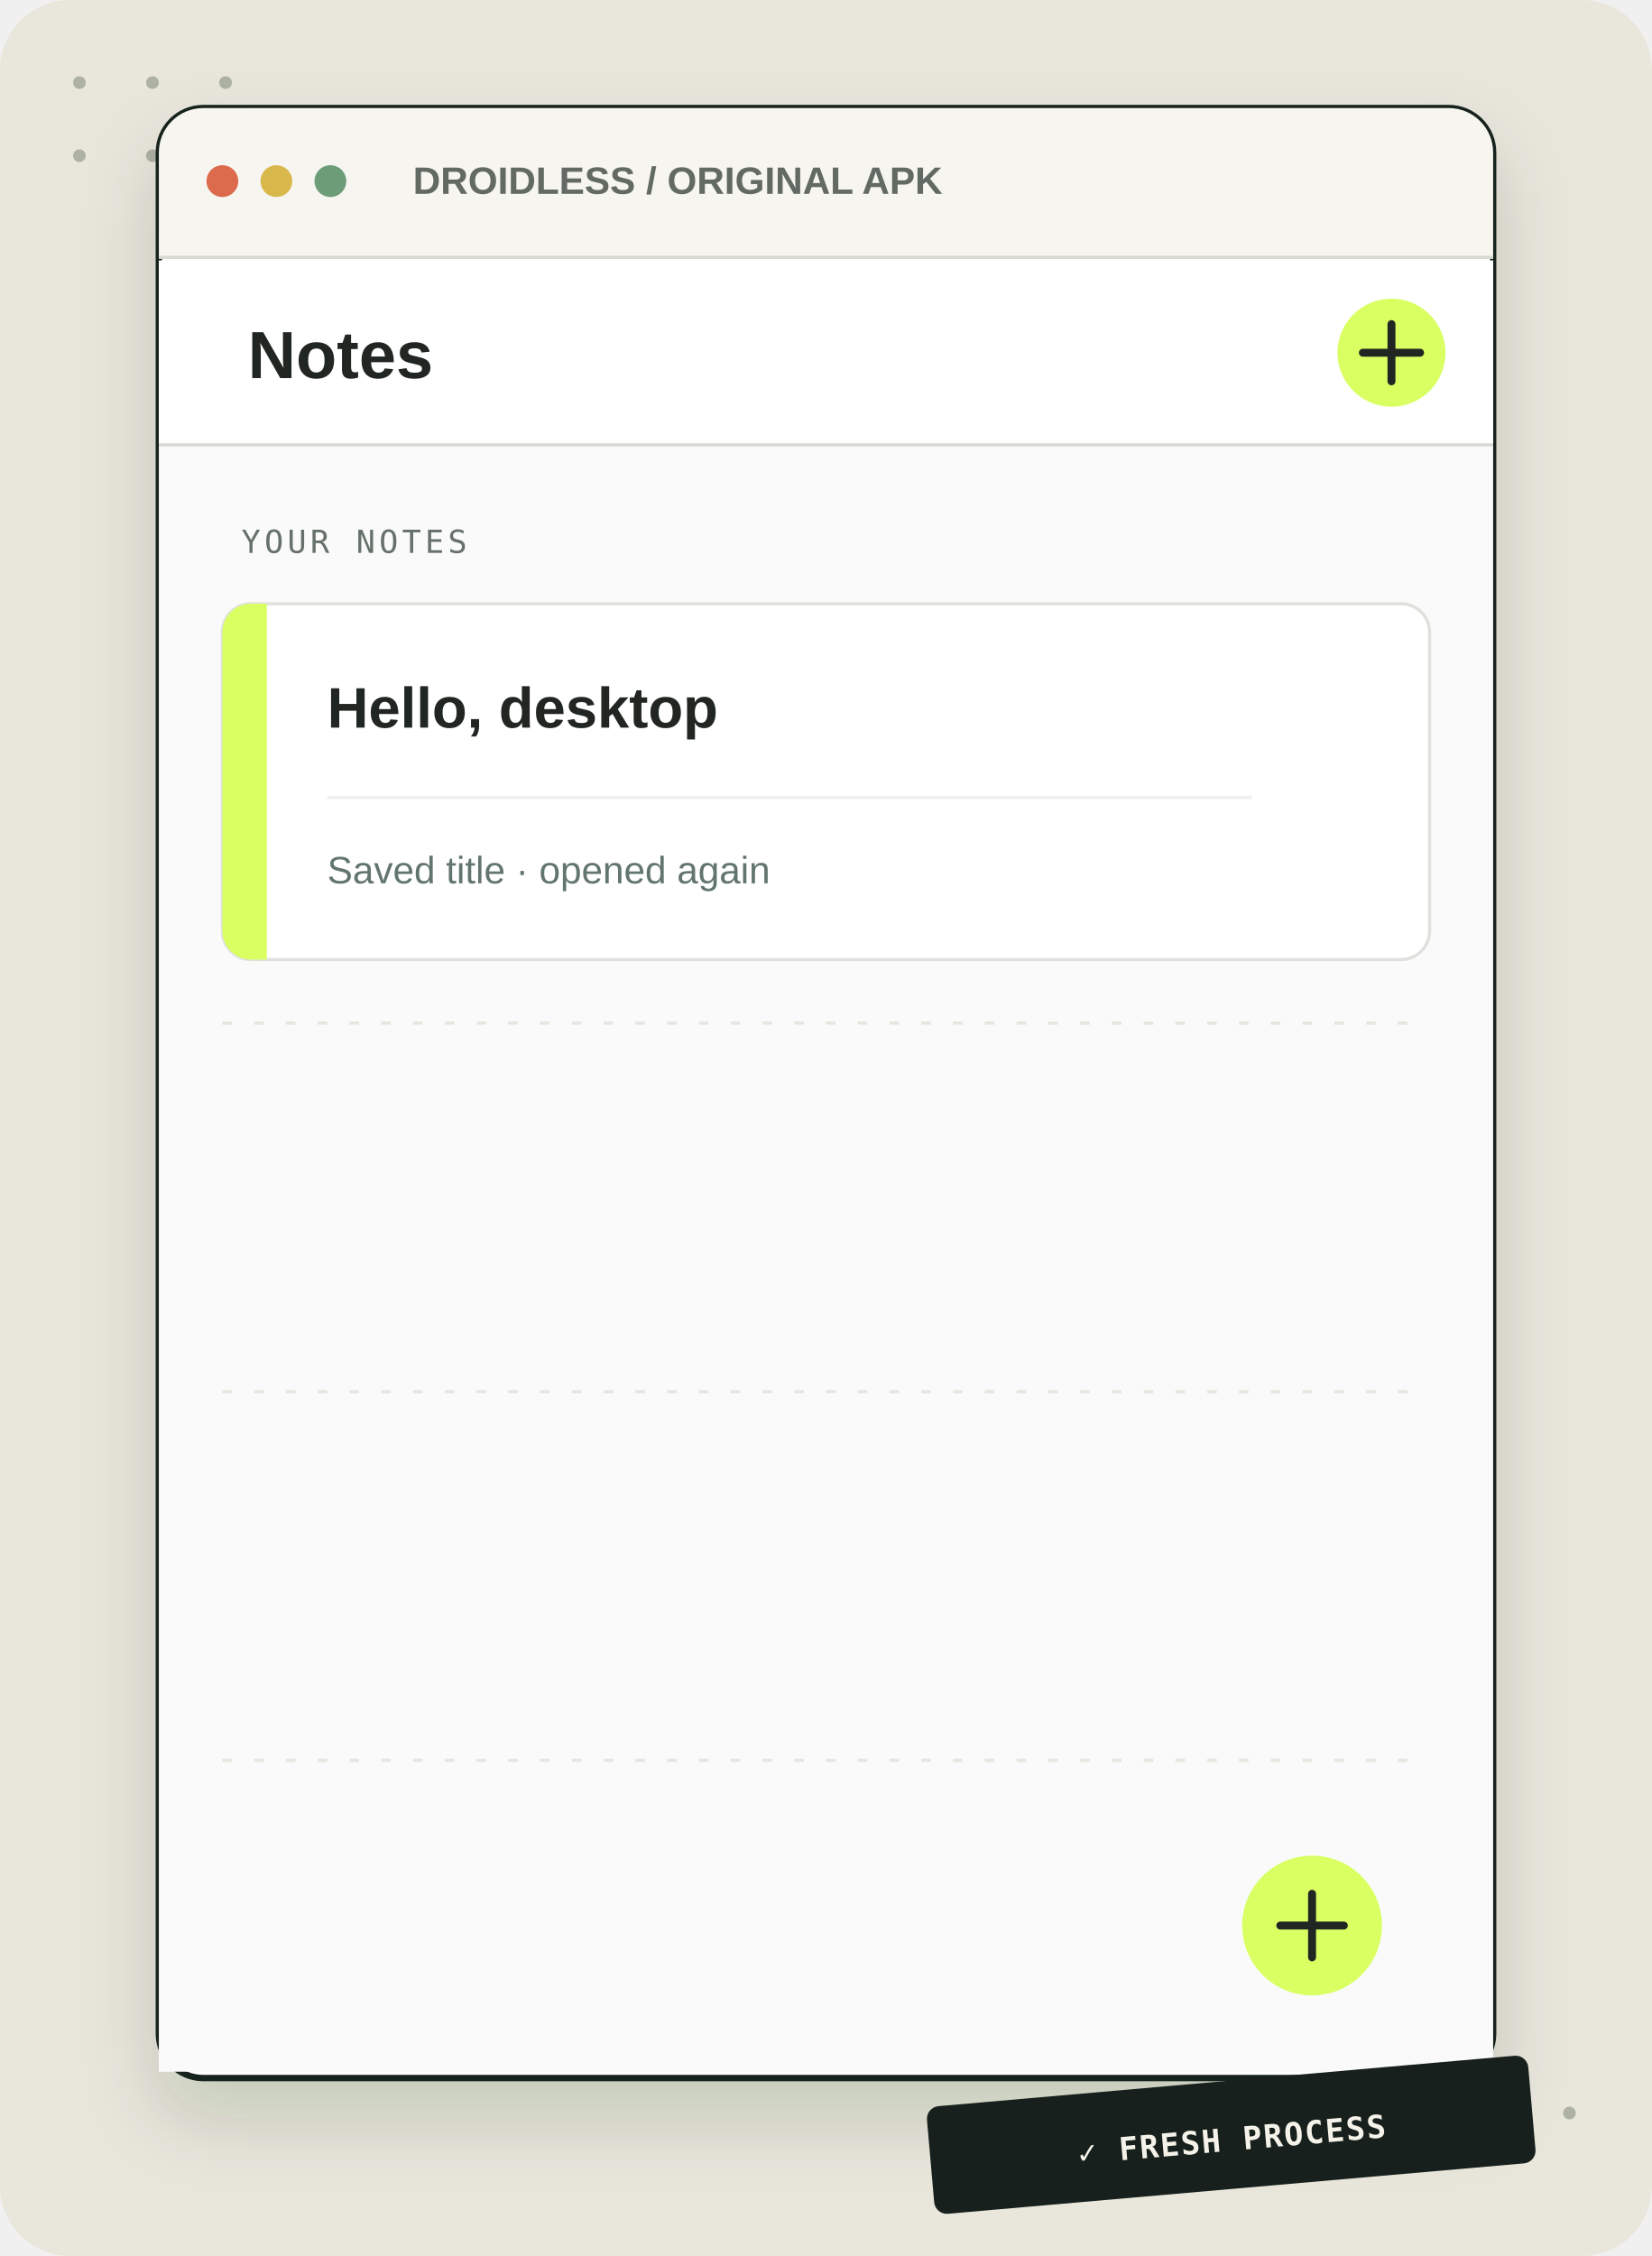
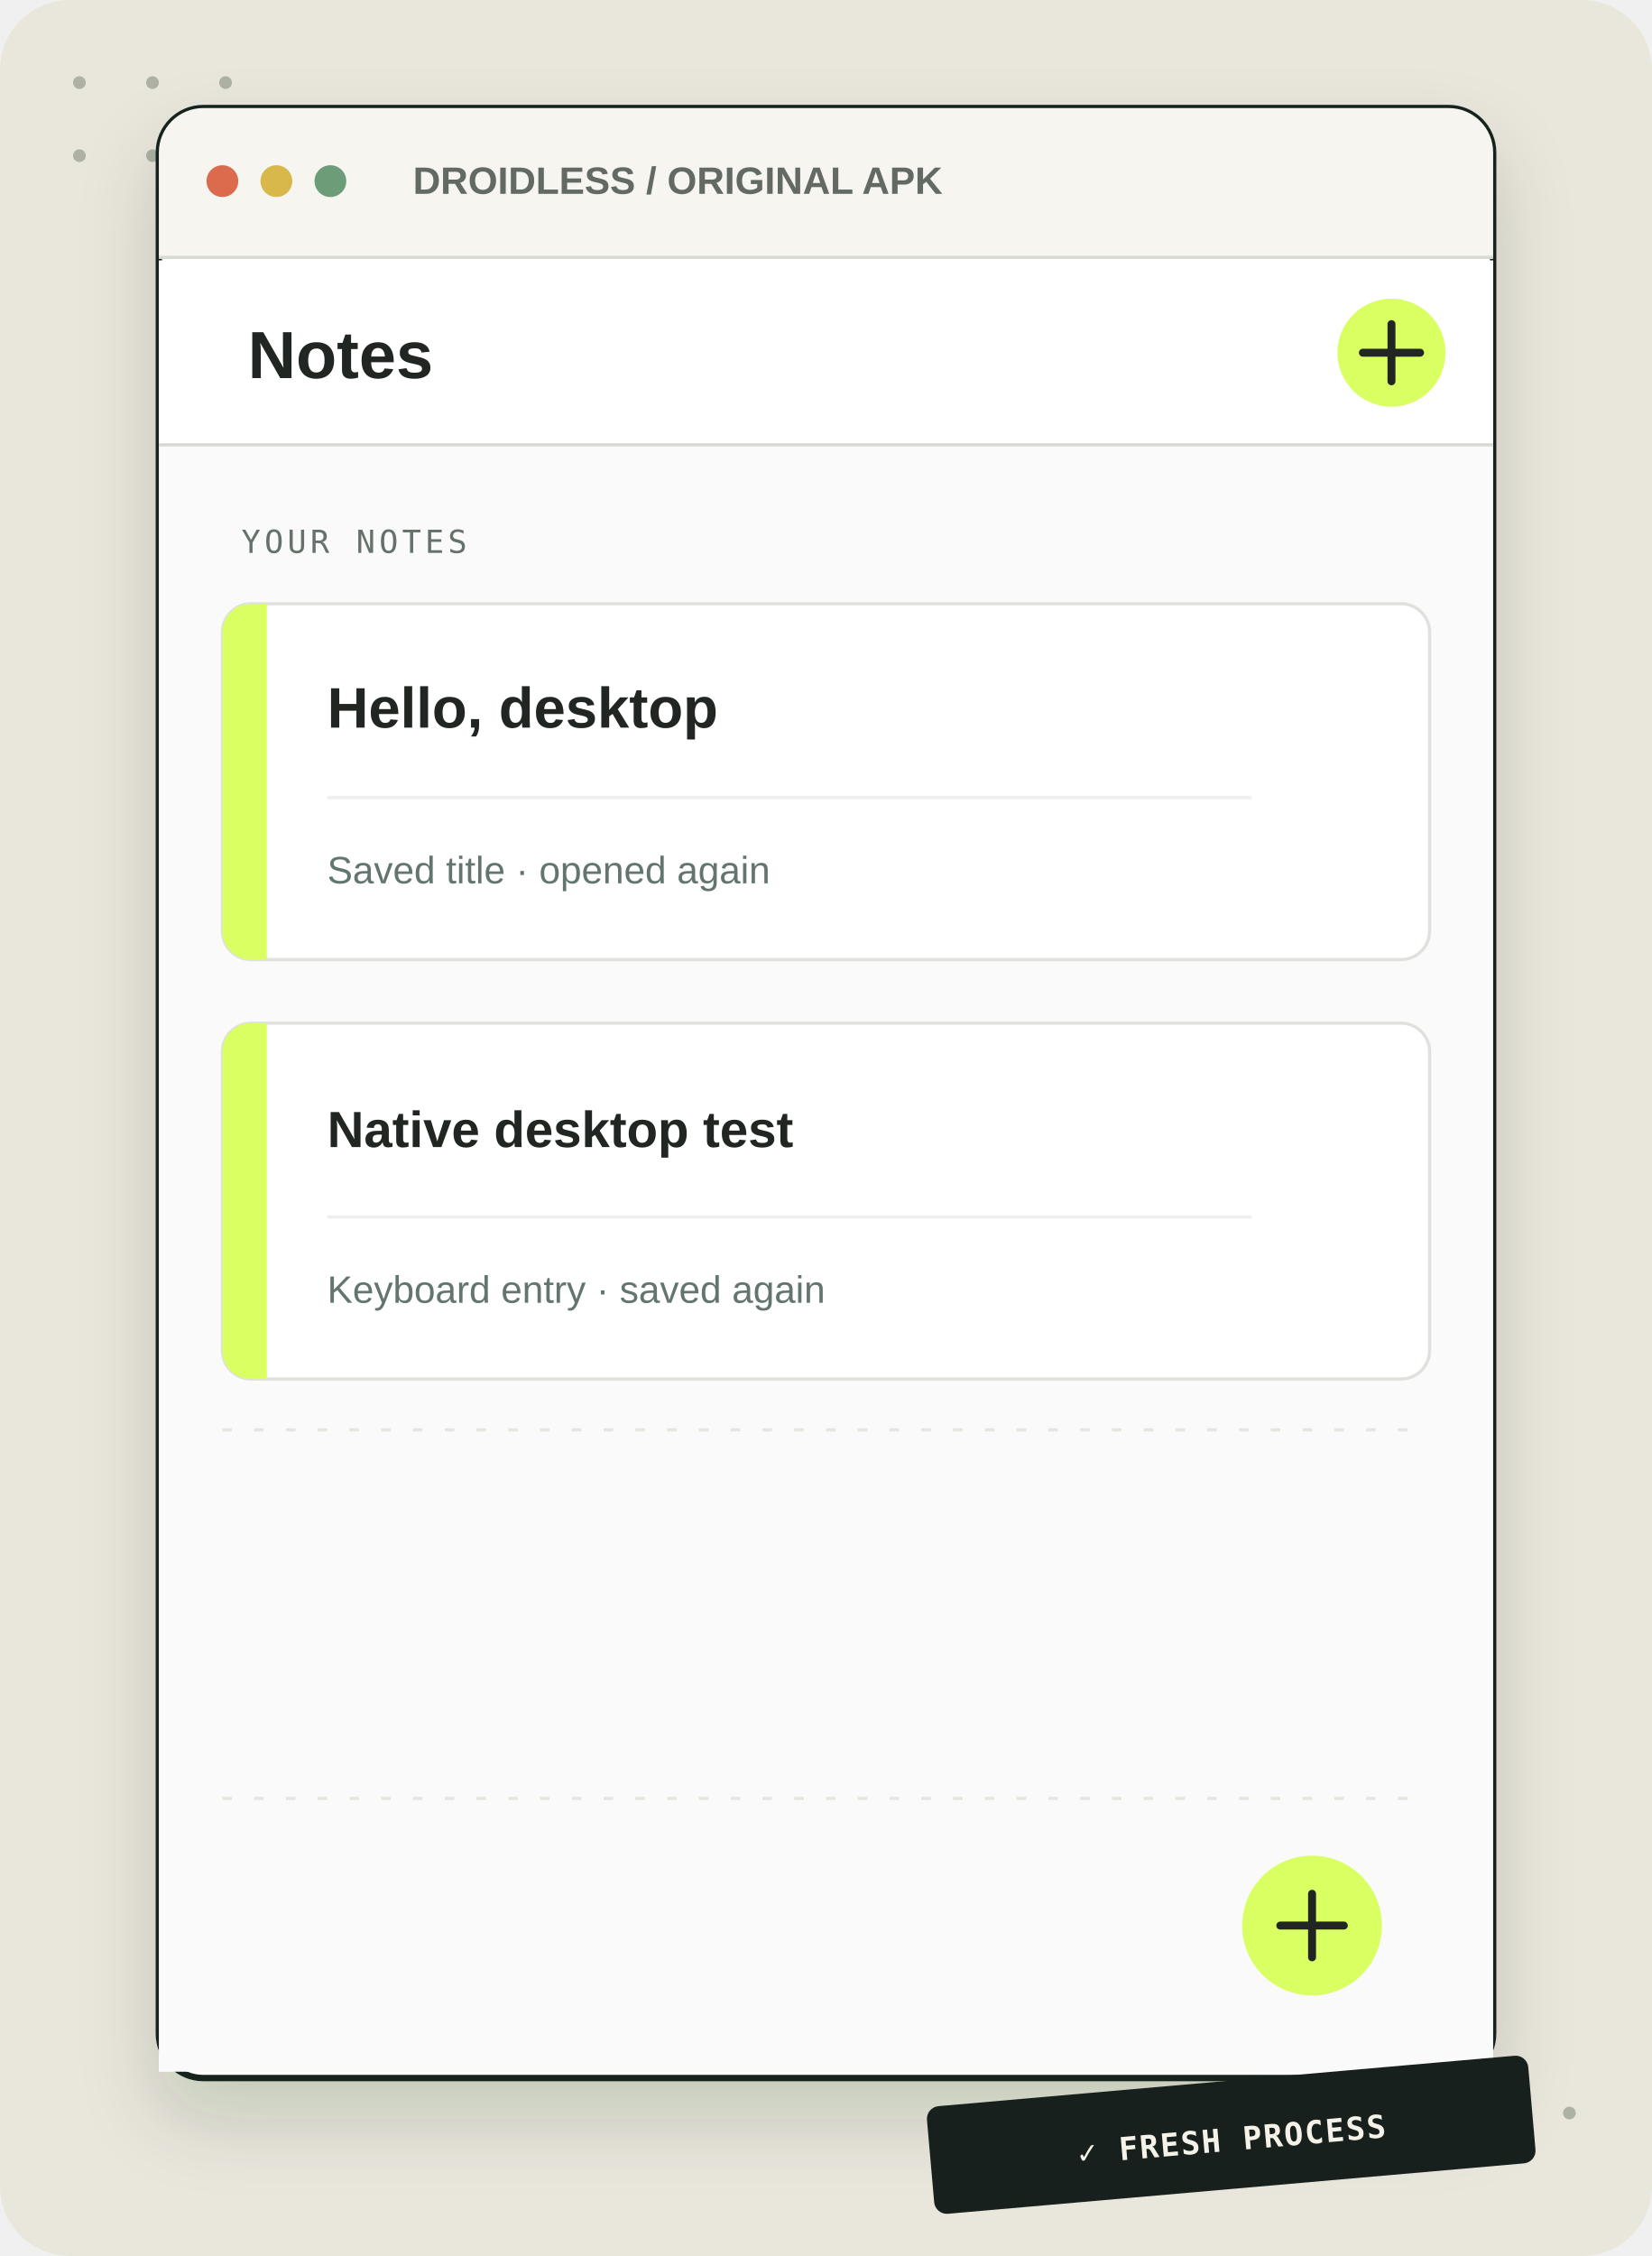
<svg xmlns="http://www.w3.org/2000/svg" viewBox="0 0 520 710" role="img" aria-labelledby="title desc">
  <defs>
    <filter id="shadow" x="-20%" y="-20%" width="140%" height="150%">
      <feDropShadow dx="0" dy="12" stdDeviation="12" flood-color="#19211e" flood-opacity=".16" />
    </filter>
  </defs>
  <rect width="520" height="710" rx="22" fill="#e9e7dc" />
  <g fill="#adb2a4">
    <circle cx="25" cy="26" r="2" />
    <circle cx="48" cy="26" r="2" />
    <circle cx="71" cy="26" r="2" />
    <circle cx="25" cy="49" r="2" />
    <circle cx="48" cy="49" r="2" />
    <circle cx="71" cy="49" r="2" />
    <circle cx="448" cy="665" r="2" />
    <circle cx="471" cy="665" r="2" />
    <circle cx="494" cy="665" r="2" />
  </g>
  <g filter="url(#shadow)">
    <rect x="50" y="34" width="420" height="620" rx="14" fill="#fff" stroke="#17201c" stroke-width="2" />
    <path d="M64 34h392a14 14 0 0 1 14 14v33H50V48a14 14 0 0 1 14-14Z" fill="#f6f5ef" />
    <path d="M50 81h420" stroke="#d8d9d1" />
    <circle cx="70" cy="57" r="5" fill="#dc6b4e" />
    <circle cx="87" cy="57" r="5" fill="#d9b84c" />
    <circle cx="104" cy="57" r="5" fill="#6d9c79" />
    <text x="130" y="61" fill="#626a63" font-family="Chivo,Arial,sans-serif" font-size="12" font-weight="700">DROIDLESS  /  ORIGINAL APK</text>
    <rect x="50" y="82" width="420" height="570" fill="#fafafa" />
    <rect x="50" y="82" width="420" height="58" fill="#fff" />
    <text x="78" y="119" fill="#202722" font-family="Chivo,Arial,sans-serif" font-size="21" font-weight="750">Notes</text>
    <circle cx="438" cy="111" r="17" fill="#d9ff63" />
    <path d="M438 102v18m-9-9h18" stroke="#202722" stroke-width="2.5" stroke-linecap="round" />
    <path d="M50 140h420" stroke="#d7d9d4" />
    <text x="76" y="174" fill="#66716a" font-family="Chivo Mono,monospace" font-size="10" letter-spacing="1.2">YOUR NOTES</text>
    <rect x="70" y="190" width="380" height="112" rx="9" fill="#fff" stroke="#dfe2dc" />
    <path d="M70 199a9 9 0 0 1 9-9h5v112h-5a9 9 0 0 1-9-9Z" fill="#d9ff63" />
    <text x="103" y="229" fill="#202722" font-family="Chivo,Arial,sans-serif" font-size="18" font-weight="700">Hello, desktop</text>
    <path d="M103 251h291" stroke="#edf0ec" />
    <text x="103" y="278" fill="#63746f" font-family="Chivo,Arial,sans-serif" font-size="12">Saved title · opened again</text>
-     <path d="M70 322h380M70 438h380M70 554h380" stroke="#e4e6df" stroke-dasharray="3 7" />
+     <rect x="70" y="322" width="380" height="112" rx="9" fill="#fff" stroke="#dfe2dc" />
+     <path d="M70 331a9 9 0 0 1 9-9h5v112h-5a9 9 0 0 1-9-9Z" fill="#d9ff63" />
+     <text x="103" y="361" fill="#202722" font-family="Chivo,Arial,sans-serif" font-size="16" font-weight="700">Native desktop test</text>
+     <path d="M103 383h291" stroke="#edf0ec" />
+     <text x="103" y="410" fill="#63746f" font-family="Chivo,Arial,sans-serif" font-size="12">Keyboard entry · saved again</text>
+     <path d="M70 450h380M70 566h380" stroke="#e4e6df" stroke-dasharray="3 7" />
    <circle cx="413" cy="606" r="22" fill="#d9ff63" />
    <path d="M413 596v20m-10-10h20" stroke="#202722" stroke-width="2.5" stroke-linecap="round" />
  </g>
  <g transform="rotate(-5 386 677)">
    <rect x="293" y="655" width="190" height="34" rx="4" fill="#17201c" />
    <text x="388" y="677" text-anchor="middle" fill="#f5f3e9" font-family="Chivo Mono,monospace" font-size="10" font-weight="700" letter-spacing=".5">✓  FRESH PROCESS</text>
  </g>
</svg>
